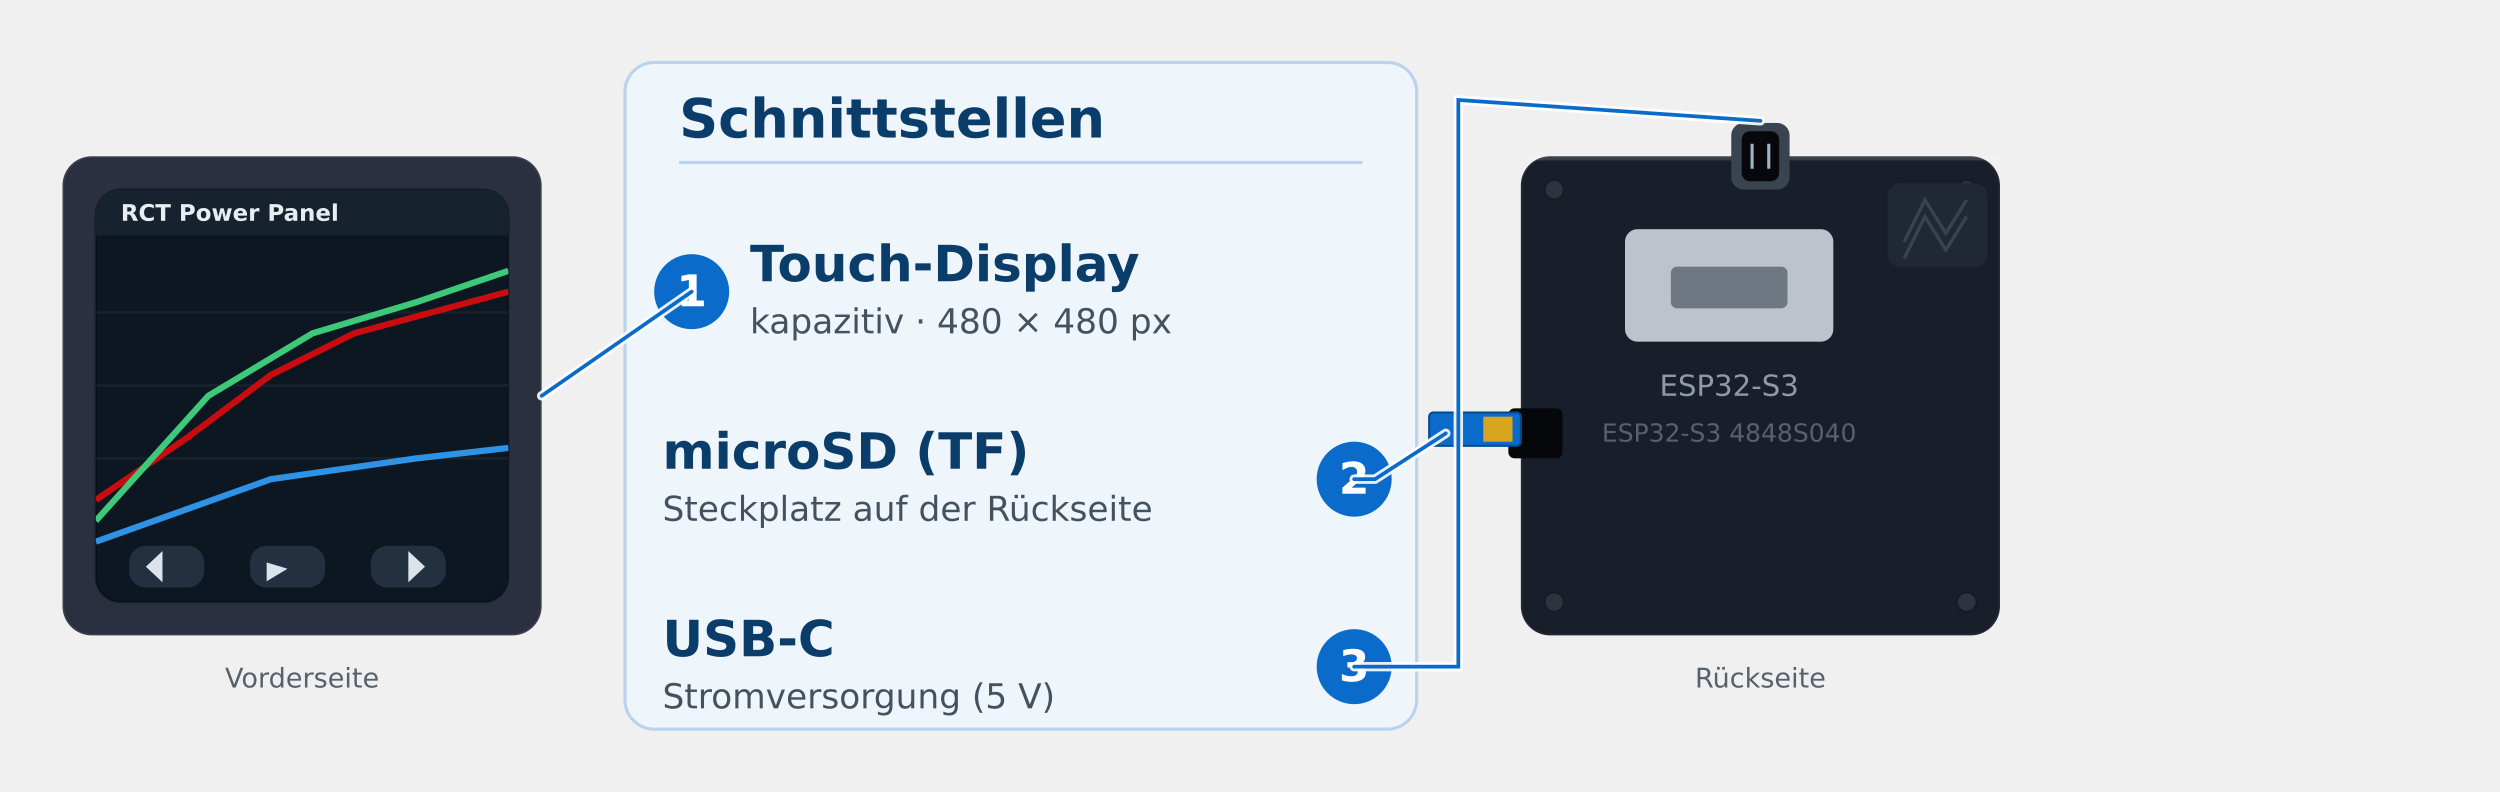
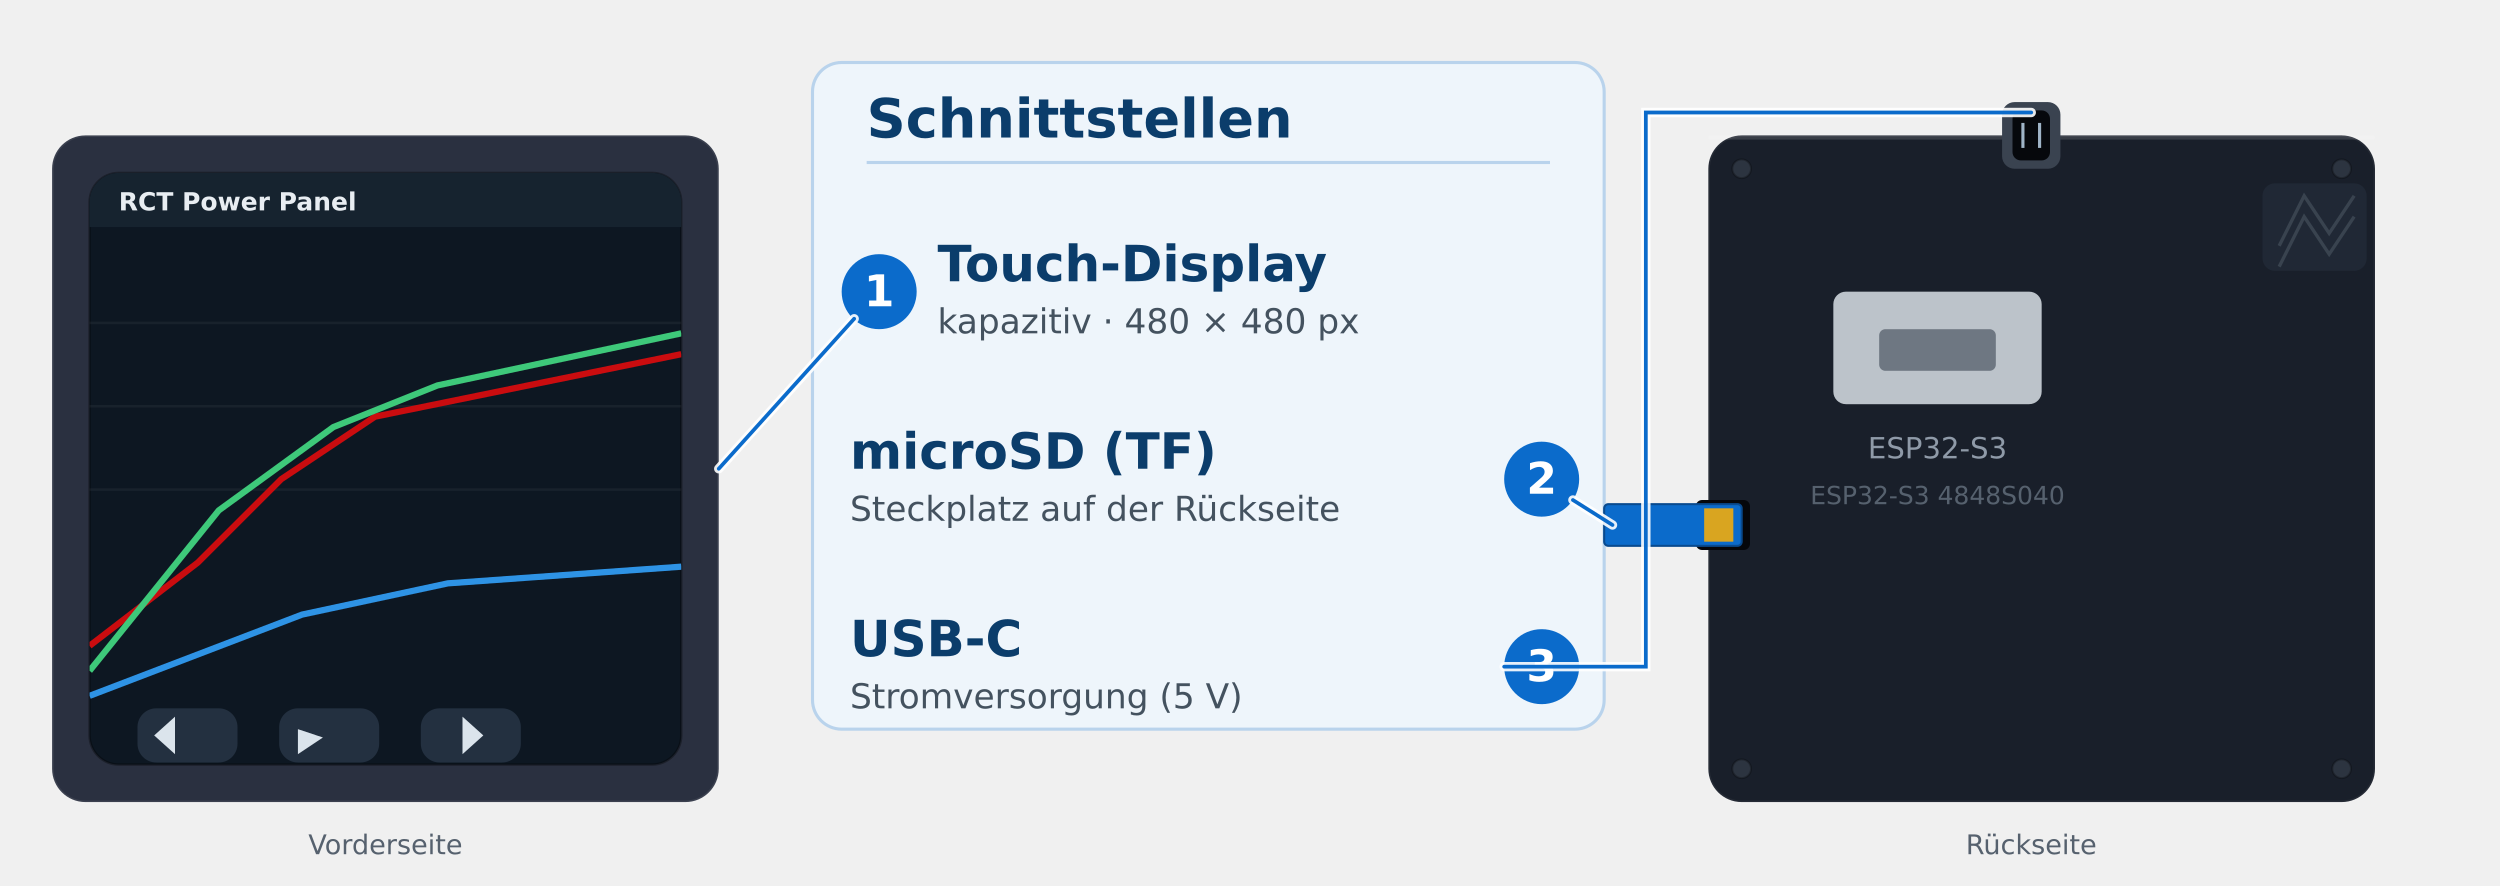
- <svg xmlns="http://www.w3.org/2000/svg" width="1200" height="380" viewBox="0 0 1200 380" font-family="DejaVu Sans, sans-serif">
+ <svg xmlns="http://www.w3.org/2000/svg" width="1200" height="425" viewBox="0 0 1200 425" font-family="DejaVu Sans, sans-serif">
  <defs>
    <clipPath id="scr">
-       <rect x="46" y="91" width="198" height="198" rx="12" />
+       <rect x="43" y="83" width="284" height="284" rx="14" />
    </clipPath>
  </defs>
-   <rect x="30" y="75" width="230" height="230" rx="14" fill="#2a3040" stroke="#ffffff14" stroke-width="1.5" />
-   <rect x="46" y="91" width="198" height="198" rx="12" fill="#0d1722" stroke="#00000055" stroke-width="1.2" />
+   <rect x="25" y="65" width="320" height="320" rx="16" fill="#2a3040" stroke="#ffffff14" stroke-width="1.5" />
+   <rect x="43" y="83" width="284" height="284" rx="14" fill="#0d1722" stroke="#00000055" stroke-width="1.2" />
  <g clip-path="url(#scr)">
-     <rect x="46" y="91" width="198" height="22" fill="#16232f" />
-     <text x="58" y="106" fill="#e8edf2" font-size="11" font-weight="600">RCT Power Panel</text>
+     <rect x="43" y="83" width="284" height="26" fill="#16232f" />
+     <text x="57" y="101" fill="#e8edf2" font-size="12" font-weight="600">RCT Power Panel</text>
    <g stroke="#ffffff0c" stroke-width="1.2">
-       <line x1="46" y1="150" x2="244" y2="150" />
-       <line x1="46" y1="185" x2="244" y2="185" />
-       <line x1="46" y1="220" x2="244" y2="220" />
+       <line x1="43" y1="155" x2="327" y2="155" />
+       <line x1="43" y1="195" x2="327" y2="195" />
+       <line x1="43" y1="235" x2="327" y2="235" />
    </g>
-     <polyline points="46,240 90,210 130,180 170,160 244,140" fill="none" stroke="#ca0c0f" stroke-width="3" stroke-linejoin="round" />
-     <polyline points="46,250 100,190 150,160 200,145 244,130" fill="none" stroke="#3ec97a" stroke-width="3" stroke-linejoin="round" />
-     <polyline points="46,260 130,230 200,220 244,215" fill="none" stroke="#2e93e5" stroke-width="3" stroke-linejoin="round" />
-     <rect x="62" y="262" width="36" height="20" rx="8" fill="#233040" />
-     <path d="M70,272 L78,264.5 L78,279.5 Z" fill="#dbe4ec" />
-     <rect x="120" y="262" width="36" height="20" rx="8" fill="#233040" />
-     <path d="M128,279 L128,270 L138,273 L128,279 Z" fill="#dbe4ec" />
-     <rect x="178" y="262" width="36" height="20" rx="8" fill="#233040" />
-     <path d="M204,272 L196,264.5 L196,279.5 Z" fill="#dbe4ec" />
+     <polyline points="43,310 95,270 135,230 180,200 327,170" fill="none" stroke="#ca0c0f" stroke-width="3" stroke-linejoin="round" />
+     <polyline points="43,322 105,245 160,205 210,185 327,160" fill="none" stroke="#3ec97a" stroke-width="3" stroke-linejoin="round" />
+     <polyline points="43,334 145,295 215,280 327,272" fill="none" stroke="#2e93e5" stroke-width="3" stroke-linejoin="round" />
+     <rect x="66" y="340" width="48" height="26" rx="9" fill="#233040" />
+     <path d="M74,353 L84,344 L84,362 Z" fill="#dbe4ec" />
+     <rect x="134" y="340" width="48" height="26" rx="9" fill="#233040" />
+     <path d="M143,362 L143,350 L155,354 L143,362 Z" fill="#dbe4ec" />
+     <rect x="202" y="340" width="48" height="26" rx="9" fill="#233040" />
+     <path d="M232,353 L222,344 L222,362 Z" fill="#dbe4ec" />
  </g>
-   <text x="145" y="330" fill="#56616e" font-size="13" text-anchor="middle">Vorderseite</text>
-   <rect x="300" y="30" width="380" height="320" rx="14" fill="#eef5fb" stroke="#b9d3ec" stroke-width="1.5" />
-   <text x="326" y="66" fill="#0b3d6b" font-size="26" font-weight="700">Schnittstellen</text>
-   <line x1="326" y1="78" x2="654" y2="78" stroke="#b9d3ec" stroke-width="1.5" />
-   <circle cx="332" cy="140" r="18" fill="#0b6bcb" />
-   <text x="332" y="147" fill="#ffffff" font-size="21" font-weight="700" text-anchor="middle">1</text>
-   <text x="360" y="135" fill="#0b3d6b" font-size="24" font-weight="600">Touch-Display</text>
-   <text x="360" y="160" fill="#44525f" font-size="16.5">kapazitiv · 480 × 480 px</text>
-   <text x="318" y="225" fill="#0b3d6b" font-size="24" font-weight="600">microSD (TF)</text>
-   <text x="318" y="250" fill="#44525f" font-size="16.5">Steckplatz auf der Rückseite</text>
-   <circle cx="650" cy="230" r="18" fill="#0b6bcb" />
-   <text x="650" y="237" fill="#ffffff" font-size="21" font-weight="700" text-anchor="middle">2</text>
-   <text x="318" y="315" fill="#0b3d6b" font-size="24" font-weight="600">USB-C</text>
-   <text x="318" y="340" fill="#44525f" font-size="16.5">Stromversorgung (5 V)</text>
-   <circle cx="650" cy="320" r="18" fill="#0b6bcb" />
-   <text x="650" y="327" fill="#ffffff" font-size="21" font-weight="700" text-anchor="middle">3</text>
-   <rect x="730" y="75" width="230" height="230" rx="14" fill="#191f2a" stroke="#ffffff0d" stroke-width="1.5" />
-   <line x1="731" y1="76" x2="959" y2="76" stroke="#ffffff22" stroke-width="2" stroke-linecap="round" />
-   <circle cx="746" cy="91" r="4.5" fill="#2c3440" stroke="#00000040" />
-   <circle cx="944" cy="91" r="4.5" fill="#2c3440" stroke="#00000040" />
-   <circle cx="746" cy="289" r="4.5" fill="#2c3440" stroke="#00000040" />
-   <circle cx="944" cy="289" r="4.5" fill="#2c3440" stroke="#00000040" />
-   <rect x="831" y="59" width="28" height="32" rx="6" fill="#3a4350" />
-   <rect x="836" y="63" width="18" height="24" rx="4" fill="#06080c" />
-   <line x1="841" y1="69" x2="841" y2="81" stroke="#9fb4c7" stroke-width="1.5" />
-   <line x1="849" y1="69" x2="849" y2="81" stroke="#9fb4c7" stroke-width="1.5" />
-   <rect x="906" y="88" width="48" height="40" rx="6" fill="#202835" />
-   <path d="M914,116 L924,96 L934,112 L944,96" fill="none" stroke="#39434f" stroke-width="1.6" />
-   <path d="M914,124 L924,104 L934,120 L944,104" fill="none" stroke="#39434f" stroke-width="1.6" />
-   <rect x="780" y="110" width="100" height="54" rx="6" fill="#bcc3ca" />
-   <rect x="802" y="128" width="56" height="20" rx="3" fill="#6e7782" />
-   <text x="830" y="190" fill="#8f9aa8" font-size="14" text-anchor="middle">ESP32-S3</text>
-   <text x="830" y="212" fill="#56616e" font-size="12" text-anchor="middle">ESP32-S3 4848S040</text>
-   <rect x="724" y="196" width="26" height="24" rx="3" fill="#05070b" />
-   <rect x="686" y="198" width="44" height="16" rx="2" fill="#0b6bcb" stroke="#084a8f" stroke-width="1" />
-   <rect x="712" y="200" width="14" height="12" fill="#d9a520" />
-   <text x="845" y="330" fill="#56616e" font-size="13" text-anchor="middle">Rückseite</text>
+   <text x="185" y="410" fill="#56616e" font-size="13" text-anchor="middle">Vorderseite</text>
+   <rect x="390" y="30" width="380" height="320" rx="14" fill="#eef5fb" stroke="#b9d3ec" stroke-width="1.5" />
+   <text x="416" y="66" fill="#0b3d6b" font-size="26" font-weight="700">Schnittstellen</text>
+   <line x1="416" y1="78" x2="744" y2="78" stroke="#b9d3ec" stroke-width="1.5" />
+   <circle cx="422" cy="140" r="18" fill="#0b6bcb" />
+   <text x="422" y="147" fill="#ffffff" font-size="21" font-weight="700" text-anchor="middle">1</text>
+   <text x="450" y="135" fill="#0b3d6b" font-size="24" font-weight="600">Touch-Display</text>
+   <text x="450" y="160" fill="#44525f" font-size="16.5">kapazitiv · 480 × 480 px</text>
+   <text x="408" y="225" fill="#0b3d6b" font-size="24" font-weight="600">microSD (TF)</text>
+   <text x="408" y="250" fill="#44525f" font-size="16.5">Steckplatz auf der Rückseite</text>
+   <circle cx="740" cy="230" r="18" fill="#0b6bcb" />
+   <text x="740" y="237" fill="#ffffff" font-size="21" font-weight="700" text-anchor="middle">2</text>
+   <text x="408" y="315" fill="#0b3d6b" font-size="24" font-weight="600">USB-C</text>
+   <text x="408" y="340" fill="#44525f" font-size="16.5">Stromversorgung (5 V)</text>
+   <circle cx="740" cy="320" r="18" fill="#0b6bcb" />
+   <text x="740" y="327" fill="#ffffff" font-size="21" font-weight="700" text-anchor="middle">3</text>
+   <rect x="820" y="65" width="320" height="320" rx="16" fill="#191f2a" stroke="#ffffff0d" stroke-width="1.5" />
+   <line x1="821" y1="66" x2="1139" y2="66" stroke="#ffffff22" stroke-width="2" stroke-linecap="round" />
+   <circle cx="836" cy="81" r="4.5" fill="#2c3440" stroke="#00000040" />
+   <circle cx="1124" cy="81" r="4.5" fill="#2c3440" stroke="#00000040" />
+   <circle cx="836" cy="369" r="4.5" fill="#2c3440" stroke="#00000040" />
+   <circle cx="1124" cy="369" r="4.5" fill="#2c3440" stroke="#00000040" />
+   <rect x="961" y="49" width="28" height="32" rx="6" fill="#3a4350" />
+   <rect x="966" y="53" width="18" height="24" rx="4" fill="#06080c" />
+   <line x1="971" y1="59" x2="971" y2="71" stroke="#9fb4c7" stroke-width="1.5" />
+   <line x1="979" y1="59" x2="979" y2="71" stroke="#9fb4c7" stroke-width="1.5" />
+   <rect x="1086" y="88" width="50" height="42" rx="6" fill="#202835" />
+   <path d="M1094,118 L1106,94 L1118,112 L1130,94" fill="none" stroke="#39434f" stroke-width="1.6" />
+   <path d="M1094,128 L1106,104 L1118,122 L1130,104" fill="none" stroke="#39434f" stroke-width="1.6" />
+   <rect x="880" y="140" width="100" height="54" rx="6" fill="#bcc3ca" />
+   <rect x="902" y="158" width="56" height="20" rx="3" fill="#6e7782" />
+   <text x="930" y="220" fill="#8f9aa8" font-size="14" text-anchor="middle">ESP32-S3</text>
+   <text x="930" y="242" fill="#56616e" font-size="12" text-anchor="middle">ESP32-S3 4848S040</text>
+   <rect x="814" y="240" width="26" height="24" rx="3" fill="#05070b" />
+   <rect x="770" y="242" width="66" height="20" rx="2" fill="#0b6bcb" stroke="#084a8f" stroke-width="1" />
+   <rect x="818" y="244" width="14" height="16" fill="#d9a520" />
+   <text x="975" y="410" fill="#56616e" font-size="13" text-anchor="middle">Rückseite</text>
  <g stroke-linecap="round" fill="none">
-     <path d="M260,190 L332,140" stroke="#ffffff" stroke-width="4.5" opacity="0.9" />
-     <path d="M260,190 L332,140" stroke="#0b6bcb" stroke-width="1.8" />
-     <path d="M694,208 L660,230 L650,230" stroke="#ffffff" stroke-width="4.5" opacity="0.9" />
-     <path d="M694,208 L660,230 L650,230" stroke="#0b6bcb" stroke-width="1.8" />
-     <path d="M845,58 L700,48 L700,320 L650,320" stroke="#ffffff" stroke-width="4.5" opacity="0.9" />
-     <path d="M845,58 L700,48 L700,320 L650,320" stroke="#0b6bcb" stroke-width="1.8" />
+     <path d="M345,225 L410,153" stroke="#ffffff" stroke-width="4.5" opacity="0.9" />
+     <path d="M345,225 L410,153" stroke="#0b6bcb" stroke-width="1.8" />
+     <path d="M774,252 L755,240" stroke="#ffffff" stroke-width="4.5" opacity="0.9" />
+     <path d="M774,252 L755,240" stroke="#0b6bcb" stroke-width="1.8" />
+     <path d="M975,54 L790,54 L790,320 L722,320" stroke="#ffffff" stroke-width="4.5" opacity="0.9" />
+     <path d="M975,54 L790,54 L790,320 L722,320" stroke="#0b6bcb" stroke-width="1.8" />
  </g>
</svg>
